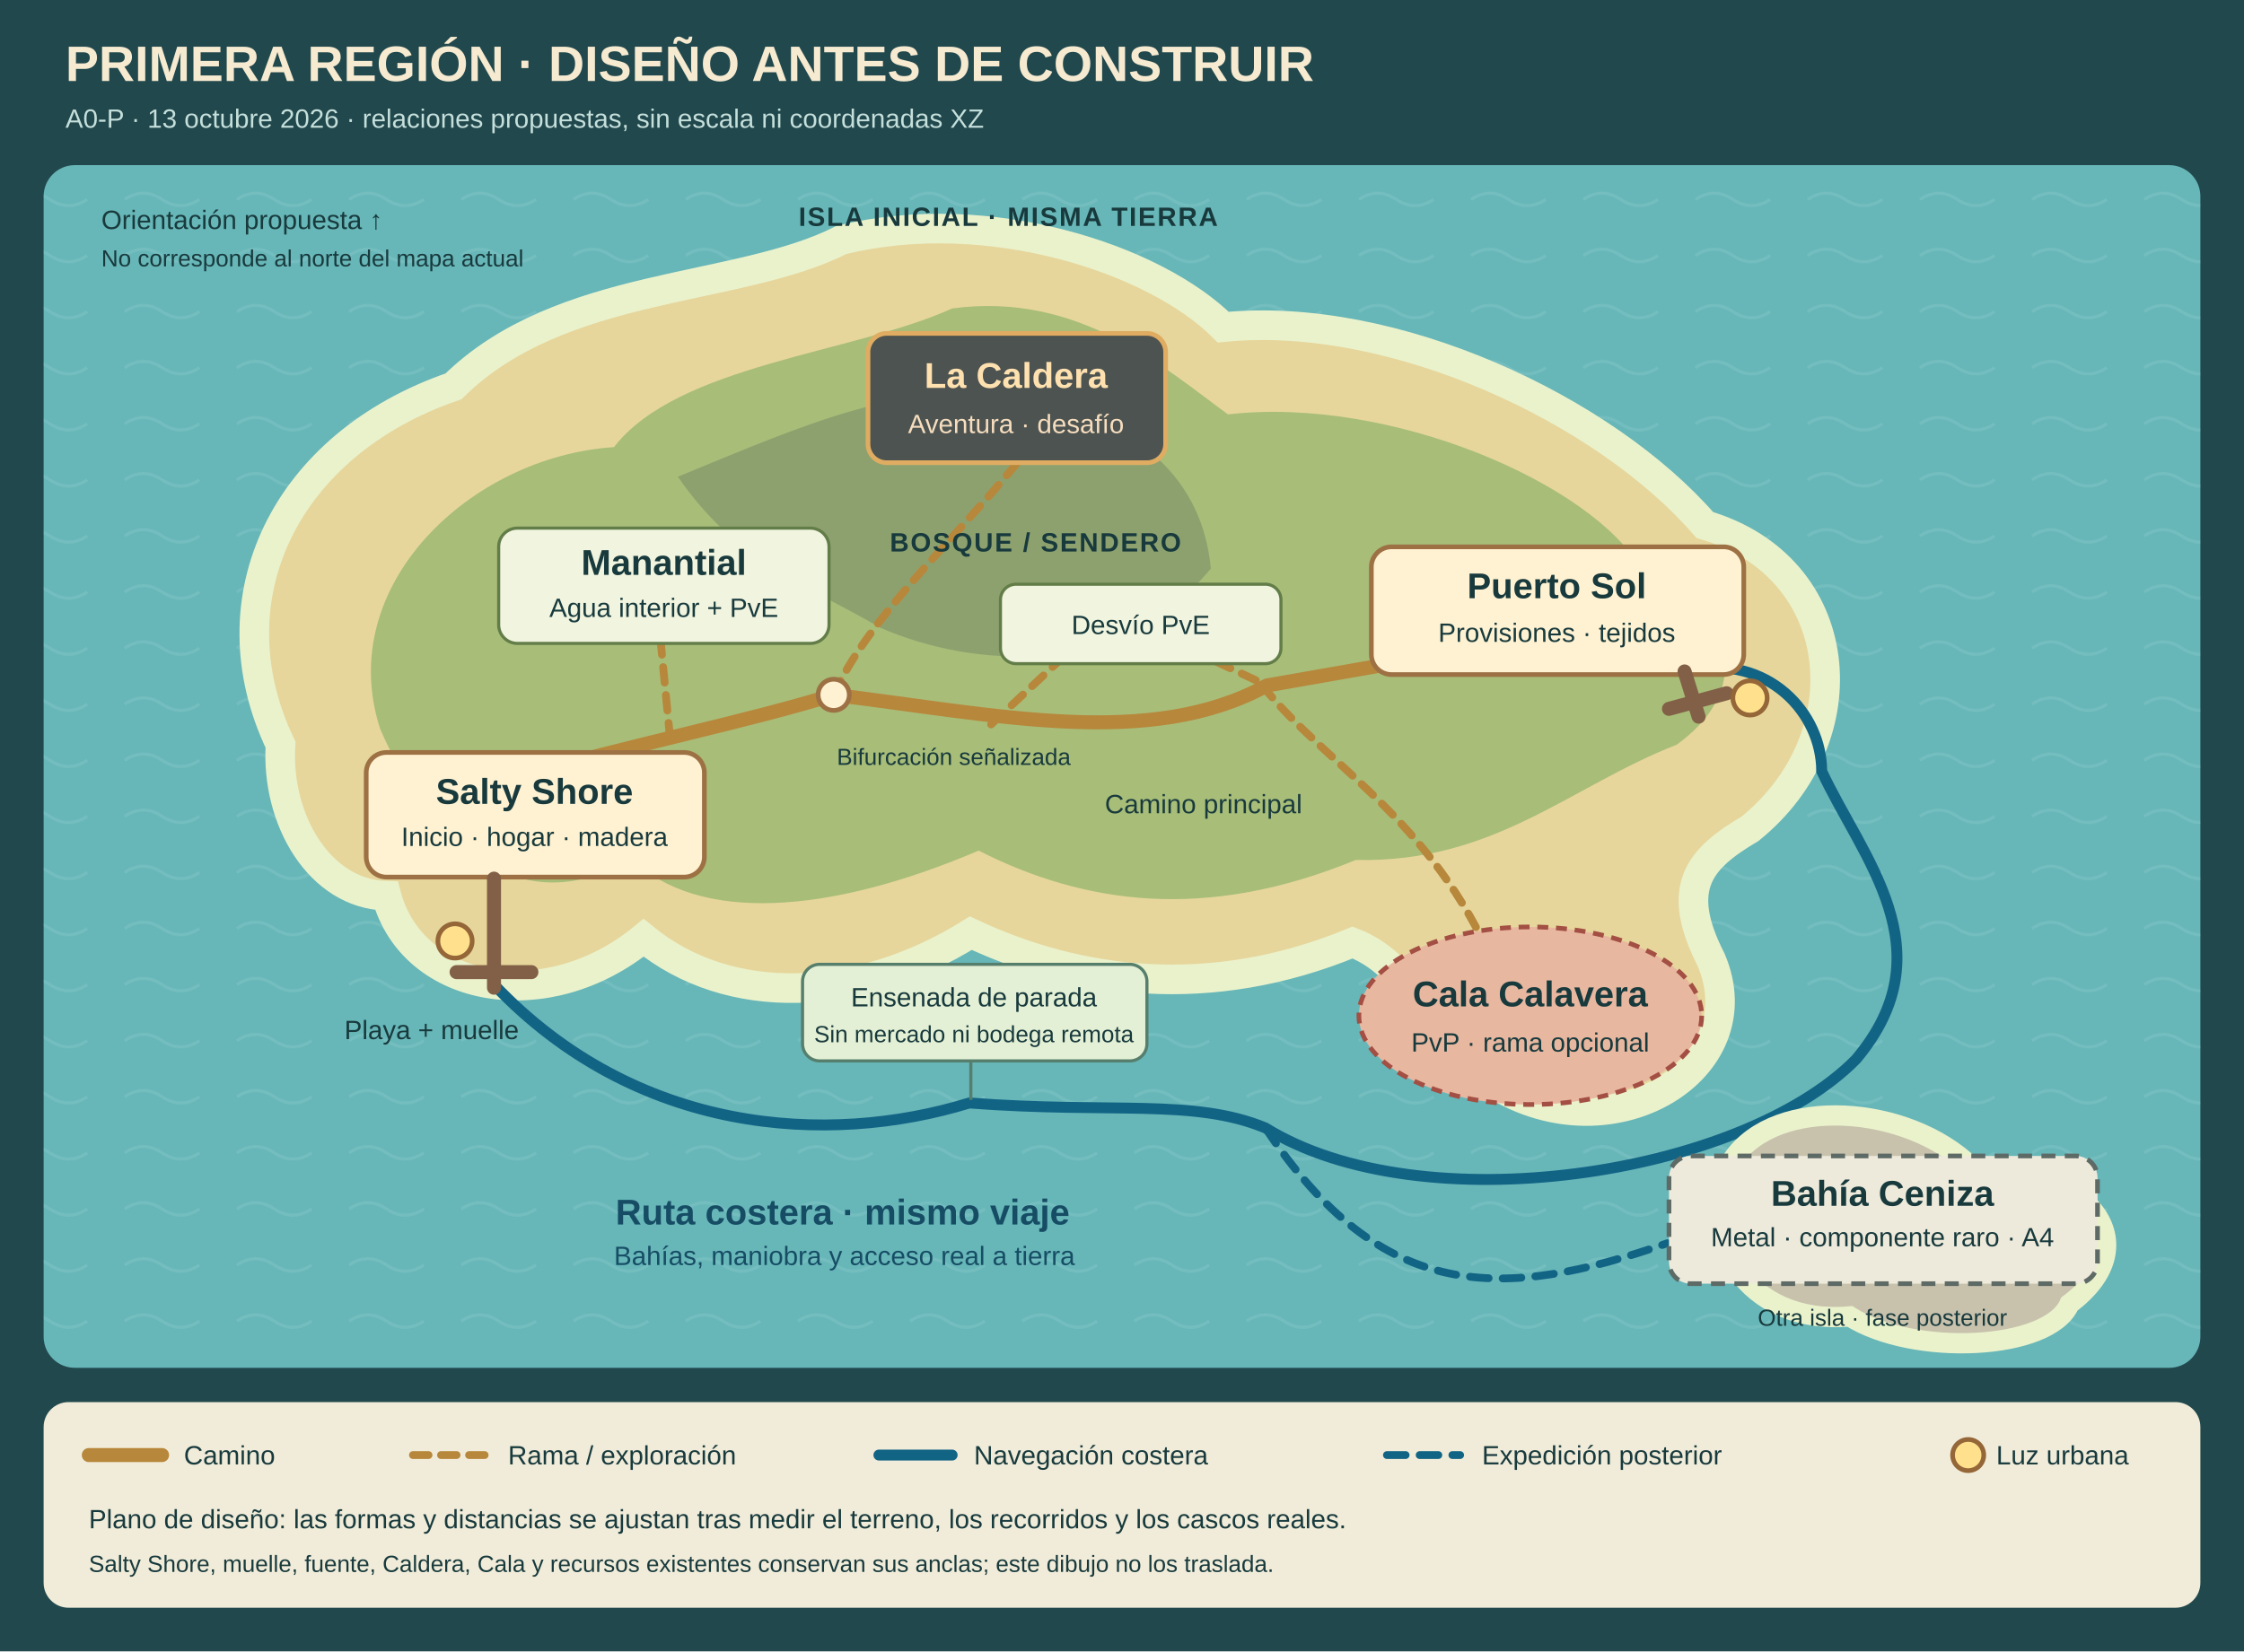
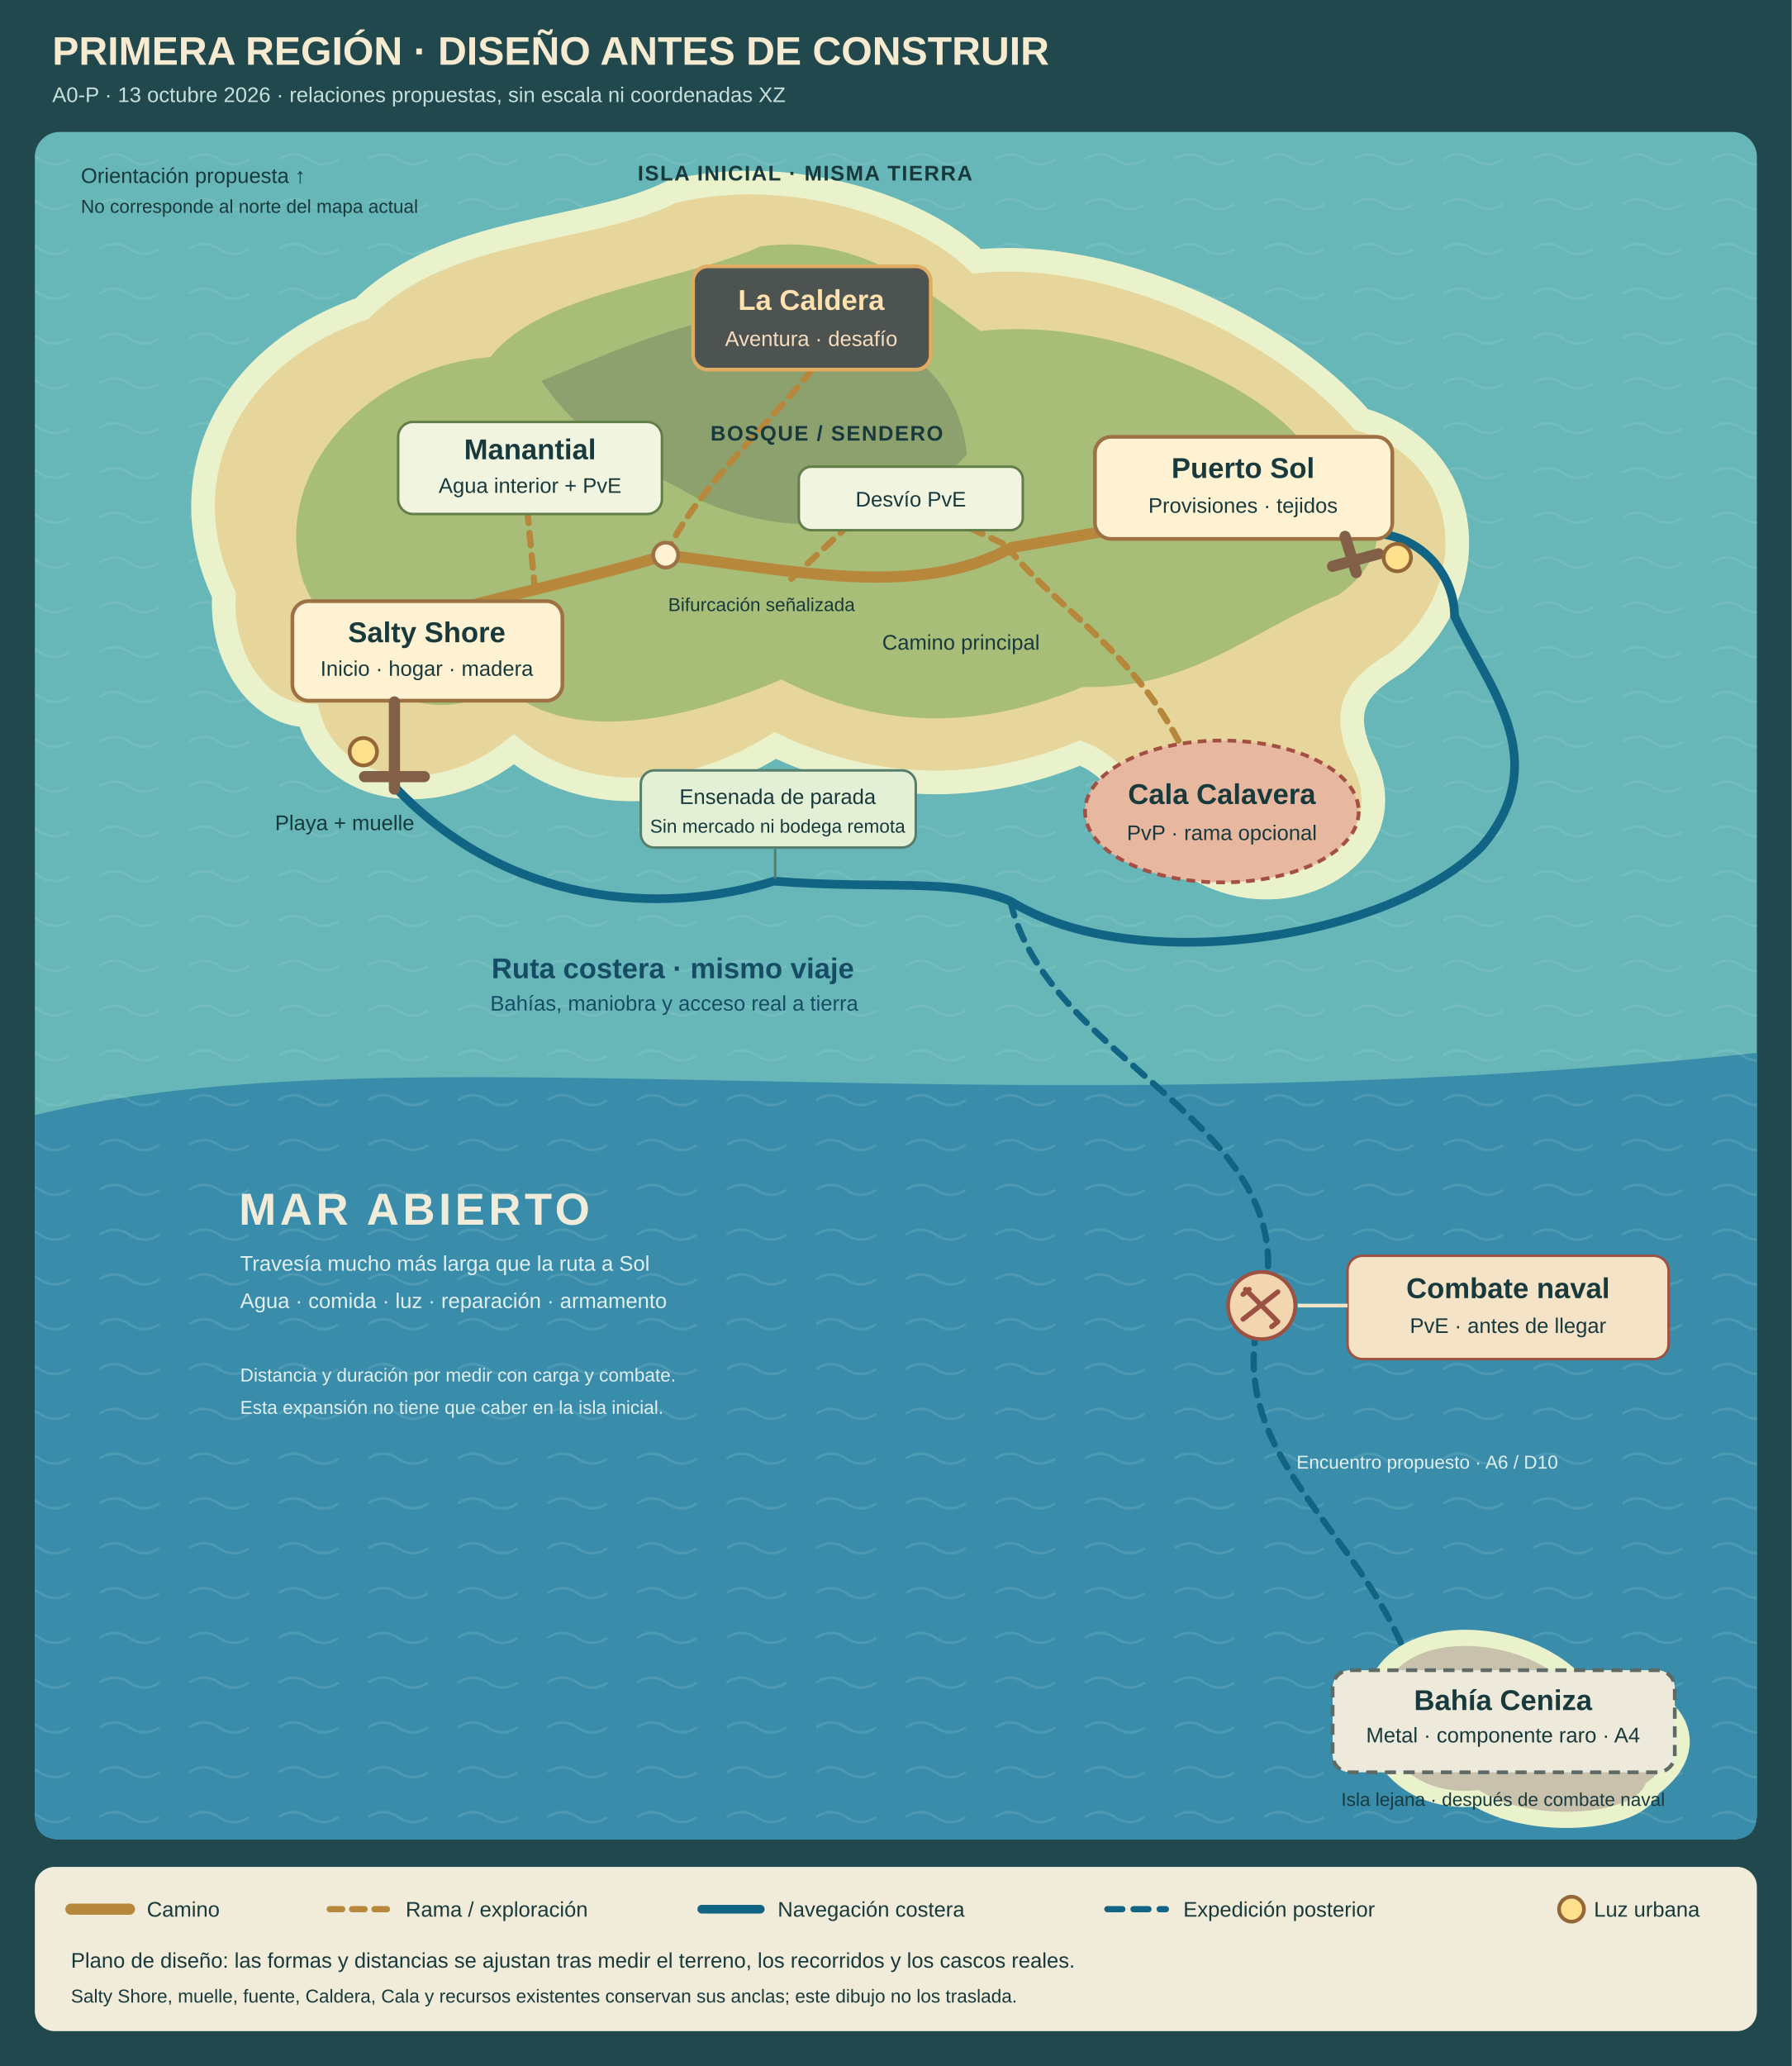
- <svg xmlns="http://www.w3.org/2000/svg" width="1440" height="1060" viewBox="0 0 1440 1060" role="img" aria-labelledby="title desc">
+ <svg xmlns="http://www.w3.org/2000/svg" width="1440" height="1660" viewBox="0 0 1440 1660" role="img" aria-labelledby="title desc">
  <defs>
    <pattern id="sea" width="72" height="36" patternUnits="userSpaceOnUse">
      <path d="M8 20q12-8 24 0t24 0" fill="none" stroke="#b6e4e1" stroke-opacity=".16" stroke-width="2" />
    </pattern>
    <style>
      text{font-family:Segoe UI,Arial,sans-serif;fill:#183a3d}
      .title{font-size:32px;font-weight:700;fill:#f6ead0}.subtitle{font-size:17px;fill:#c5dfdb}
      .name{font-size:23px;font-weight:700}.small{font-size:17px}.note{font-size:15px}.zone{font-size:17px;font-weight:600;letter-spacing:1px}
      .city{fill:#fff2d2;stroke:#9d7144;stroke-width:3}.place{fill:#f1f4df;stroke:#637d49;stroke-width:2}
      .road{fill:none;stroke:#b7873b;stroke-width:9;stroke-linecap:round;stroke-linejoin:round}
      .branch{fill:none;stroke:#b7873b;stroke-width:5;stroke-dasharray:10 8;stroke-linecap:round}
      .sailing{fill:none;stroke:#126485;stroke-width:7;stroke-linecap:round}
      .later{fill:none;stroke:#126485;stroke-width:5;stroke-dasharray:12 9;stroke-linecap:round}
    </style>
  </defs>
-   <rect width="1440" height="1060" fill="#21484d" />
+   <rect width="1440" height="1660" fill="#21484d" />
  <text x="42" y="52" class="title">PRIMERA REGIÓN · DISEÑO ANTES DE CONSTRUIR</text>
  <text x="42" y="82" class="subtitle">A0-P · 13 octubre 2026 · relaciones propuestas, sin escala ni coordenadas XZ</text>
-   <rect x="28" y="106" width="1384" height="772" rx="20" fill="#67b6b8" />
-   <rect x="28" y="106" width="1384" height="772" rx="20" fill="url(#sea)" />
+   <rect x="28" y="106" width="1384" height="1372" rx="20" fill="#67b6b8" />
+   <path d="M28 896C320 824 785 911 1412 846V1458Q1412 1478 1392 1478H48Q28 1478 28 1458Z" fill="#398caa" />
+   <rect x="28" y="106" width="1384" height="1372" rx="20" fill="url(#sea)" />
  <path d="M180 478C135 384 183 285 291 248C360 180 473 188 540 154C634 131 741 166 785 210C894 199 1030 263 1094 337C1186 364 1196 473 1123 532C1091 551 1074 569 1098 616C1128 686 1035 743 959 696C917 672 912 622 868 605C776 643 691 631 623 599C551 644 468 647 413 602C351 653 265 638 248 575C205 574 177 526 180 478Z" fill="#e6d69c" stroke="#eaf2cc" stroke-width="19" />
  <path d="M244 468C214 376 302 293 394 287C435 234 547 227 611 198C692 187 747 236 788 266C893 254 1022 311 1053 365C1100 381 1135 435 1076 478C1007 505 959 554 870 552C773 592 695 580 628 546C532 587 448 593 405 551C331 596 273 535 244 468Z" fill="#a8bd78" />
  <path d="M435 306C520 271 578 245 648 255C733 267 772 310 777 365C718 436 625 429 565 403C515 374 473 361 435 306Z" fill="#82966b" opacity=".7" />
  <text x="647" y="145" text-anchor="middle" class="zone">ISLA INICIAL · MISMA TIERRA</text>
  <path class="road" d="M320 502C414 476 480 463 535 446C641 459 738 481 813 440L961 414" />
  <path class="branch" d="M430 474L423 402" />
  <path class="branch" d="M535 446C557 397 610 349 652 298" />
  <path class="branch" d="M636 465L713 393L813 440" />
  <path class="branch" d="M810 440C853 494 924 528 964 632" />
  <path class="sailing" d="M317 632C408 728 531 736 622 708C714 715 766 705 812 724C912 786 1117 755 1191 680C1250 610 1195 551 1169 495C1169 458 1135 420 1084 430" />
-   <path class="later" d="M812 724C887 837 964 835 1070 798" />
+   <path class="later" d="M812 724C842 855 1051 903 1015 1047C976 1171 1101 1229 1137 1350" />
  <rect x="235" y="483" width="217" height="80" rx="13" class="city" />
  <text x="343" y="516" text-anchor="middle" class="name">Salty Shore</text>
  <text x="343" y="543" text-anchor="middle" class="small">Inicio · hogar · madera</text>
  <path d="M317 564v70m-24-10h48" fill="none" stroke="#826047" stroke-width="9" stroke-linecap="round" />
  <circle cx="292" cy="604" r="11" fill="#ffe18d" stroke="#946638" stroke-width="3" />
  <text x="221" y="667" class="small">Playa + muelle</text>
  <rect x="880" y="351" width="239" height="82" rx="13" class="city" />
  <text x="999" y="384" text-anchor="middle" class="name">Puerto Sol</text>
  <text x="999" y="412" text-anchor="middle" class="small">Provisiones · tejidos</text>
  <path d="M1081 431l9 29m-19-5 37-10" fill="none" stroke="#826047" stroke-width="9" stroke-linecap="round" />
  <circle cx="1123" cy="448" r="11" fill="#ffe18d" stroke="#946638" stroke-width="3" />
  <rect x="320" y="339" width="212" height="74" rx="12" class="place" />
  <text x="426" y="369" text-anchor="middle" class="name">Manantial</text>
  <text x="426" y="396" text-anchor="middle" class="small">Agua interior + PvE</text>
  <rect x="557" y="214" width="191" height="83" rx="12" fill="#4d5350" stroke="#dfac62" stroke-width="3" />
  <text x="652" y="249" text-anchor="middle" style="fill:#ffe1b0" class="name">La Caldera</text>
  <text x="652" y="278" text-anchor="middle" style="fill:#f6ddbf" class="small">Aventura · desafío</text>
  <text x="571" y="354" class="zone">BOSQUE / SENDERO</text>
  <rect x="642" y="375" width="180" height="51" rx="10" class="place" />
  <text x="732" y="407" text-anchor="middle" class="small">Desvío PvE</text>
  <circle cx="535" cy="446" r="10" fill="#fff2d2" stroke="#9d7144" stroke-width="3" />
  <text x="537" y="491" class="note">Bifurcación señalizada</text>
  <text x="709" y="522" class="small">Camino principal</text>
  <ellipse cx="982" cy="652" rx="110" ry="57" fill="#e8b7a0" stroke="#a34f43" stroke-width="3" stroke-dasharray="7 5" />
  <text x="982" y="646" text-anchor="middle" class="name">Cala Calavera</text>
  <text x="982" y="675" text-anchor="middle" class="small">PvP · rama opcional</text>
  <rect x="515" y="619" width="221" height="62" rx="11" fill="#e4f0d5" stroke="#567e6c" stroke-width="2" />
  <text x="625" y="646" text-anchor="middle" class="small">Ensenada de parada</text>
  <text x="625" y="669" text-anchor="middle" class="note">Sin mercado ni bodega remota</text>
  <path d="M623 682v24" fill="none" stroke="#567e6c" stroke-width="2" />
  <text x="395" y="786" class="name" style="fill:#164d65">Ruta costera · mismo viaje</text>
  <text x="394" y="812" class="small" style="fill:#164d65">Bahías, maniobra y acceso real a tierra</text>
-   <path d="M1112 744C1140 703 1224 709 1265 749C1340 749 1380 798 1328 837C1315 867 1228 871 1187 845C1121 851 1086 794 1112 744Z" fill="#c8c2ad" stroke="#eaf2cc" stroke-width="13" />
-   <rect x="1071" y="742" width="275" height="82" rx="14" fill="#eeeadb" stroke="#5e6a66" stroke-width="3" stroke-dasharray="9 6" />
-   <text x="1208" y="774" text-anchor="middle" class="name">Bahía Ceniza</text>
-   <text x="1208" y="800" text-anchor="middle" class="small">Metal · componente raro · A4</text>
+   <text x="192" y="984" class="name" style="fill:#f1ecd9;font-size:36px;letter-spacing:3px">MAR ABIERTO</text>
+   <text x="193" y="1021" class="small" style="fill:#e2eff0">Travesía mucho más larga que la ruta a Sol</text>
+   <text x="193" y="1051" class="small" style="fill:#e2eff0">Agua · comida · luz · reparación · armamento</text>
+   <text x="193" y="1110" class="note" style="fill:#e2eff0">Distancia y duración por medir con carga y combate.</text>
+   <text x="193" y="1136" class="note" style="fill:#e2eff0">Esta expansión no tiene que caber en la isla inicial.</text>
+   <circle cx="1014" cy="1049" r="27" fill="#f1d6b0" stroke="#9d5142" stroke-width="3" />
+   <path d="M999 1060l28-22m-26-2 26 26m-28-22 5-4m18 30 5-4" fill="none" stroke="#9d5142" stroke-width="4" stroke-linecap="round" />
+   <rect x="1083" y="1009" width="258" height="83" rx="12" fill="#f4e3c7" stroke="#9d5142" stroke-width="2" />
+   <text x="1212" y="1043" text-anchor="middle" class="name">Combate naval</text>
+   <text x="1212" y="1071" text-anchor="middle" class="small">PvE · antes de llegar</text>
+   <path d="M1043 1049h40" fill="none" stroke="#f4e3c7" stroke-width="3" />
+   <text x="1042" y="1180" class="note" style="fill:#e2eff0">Encuentro propuesto · A6 / D10</text>
+   <path d="M1112 1344C1140 1303 1224 1309 1265 1349C1340 1349 1380 1398 1328 1437C1315 1467 1228 1471 1187 1445C1121 1451 1086 1394 1112 1344Z" fill="#c8c2ad" stroke="#eaf2cc" stroke-width="13" />
+   <rect x="1071" y="1342" width="275" height="82" rx="14" fill="#eeeadb" stroke="#5e6a66" stroke-width="3" stroke-dasharray="9 6" />
+   <text x="1208" y="1374" text-anchor="middle" class="name">Bahía Ceniza</text>
+   <text x="1208" y="1400" text-anchor="middle" class="small">Metal · componente raro · A4</text>
  <text x="65" y="147" class="small">Orientación propuesta ↑</text>
  <text x="65" y="171" class="note">No corresponde al norte del mapa actual</text>
-   <text x="1208" y="851" text-anchor="middle" class="note">Otra isla · fase posterior</text>
-   <rect x="28" y="900" width="1384" height="132" rx="16" fill="#f1ecd9" />
-   <path d="M57 934h47" class="road" />
-   <text x="118" y="940" class="small">Camino</text>
-   <path d="M265 934h47" class="branch" />
-   <text x="326" y="940" class="small">Rama / exploración</text>
-   <path d="M564 934h47" class="sailing" />
-   <text x="625" y="940" class="small">Navegación costera</text>
-   <path d="M890 934h47" class="later" />
-   <text x="951" y="940" class="small">Expedición posterior</text>
-   <circle cx="1263" cy="934" r="10" fill="#ffe18d" stroke="#946638" stroke-width="3" />
-   <text x="1281" y="940" class="small">Luz urbana</text>
-   <text x="57" y="981" class="small">Plano de diseño: las formas y distancias se ajustan tras medir el terreno, los recorridos y los cascos reales.</text>
-   <text x="57" y="1009" class="note">Salty Shore, muelle, fuente, Caldera, Cala y recursos existentes conservan sus anclas; este dibujo no los traslada.</text>
+   <text x="1208" y="1451" text-anchor="middle" class="note">Isla lejana · después de combate naval</text>
+   <rect x="28" y="1500" width="1384" height="132" rx="16" fill="#f1ecd9" />
+   <path d="M57 1534h47" class="road" />
+   <text x="118" y="1540" class="small">Camino</text>
+   <path d="M265 1534h47" class="branch" />
+   <text x="326" y="1540" class="small">Rama / exploración</text>
+   <path d="M564 1534h47" class="sailing" />
+   <text x="625" y="1540" class="small">Navegación costera</text>
+   <path d="M890 1534h47" class="later" />
+   <text x="951" y="1540" class="small">Expedición posterior</text>
+   <circle cx="1263" cy="1534" r="10" fill="#ffe18d" stroke="#946638" stroke-width="3" />
+   <text x="1281" y="1540" class="small">Luz urbana</text>
+   <text x="57" y="1581" class="small">Plano de diseño: las formas y distancias se ajustan tras medir el terreno, los recorridos y los cascos reales.</text>
+   <text x="57" y="1609" class="note">Salty Shore, muelle, fuente, Caldera, Cala y recursos existentes conservan sus anclas; este dibujo no los traslada.</text>
</svg>
